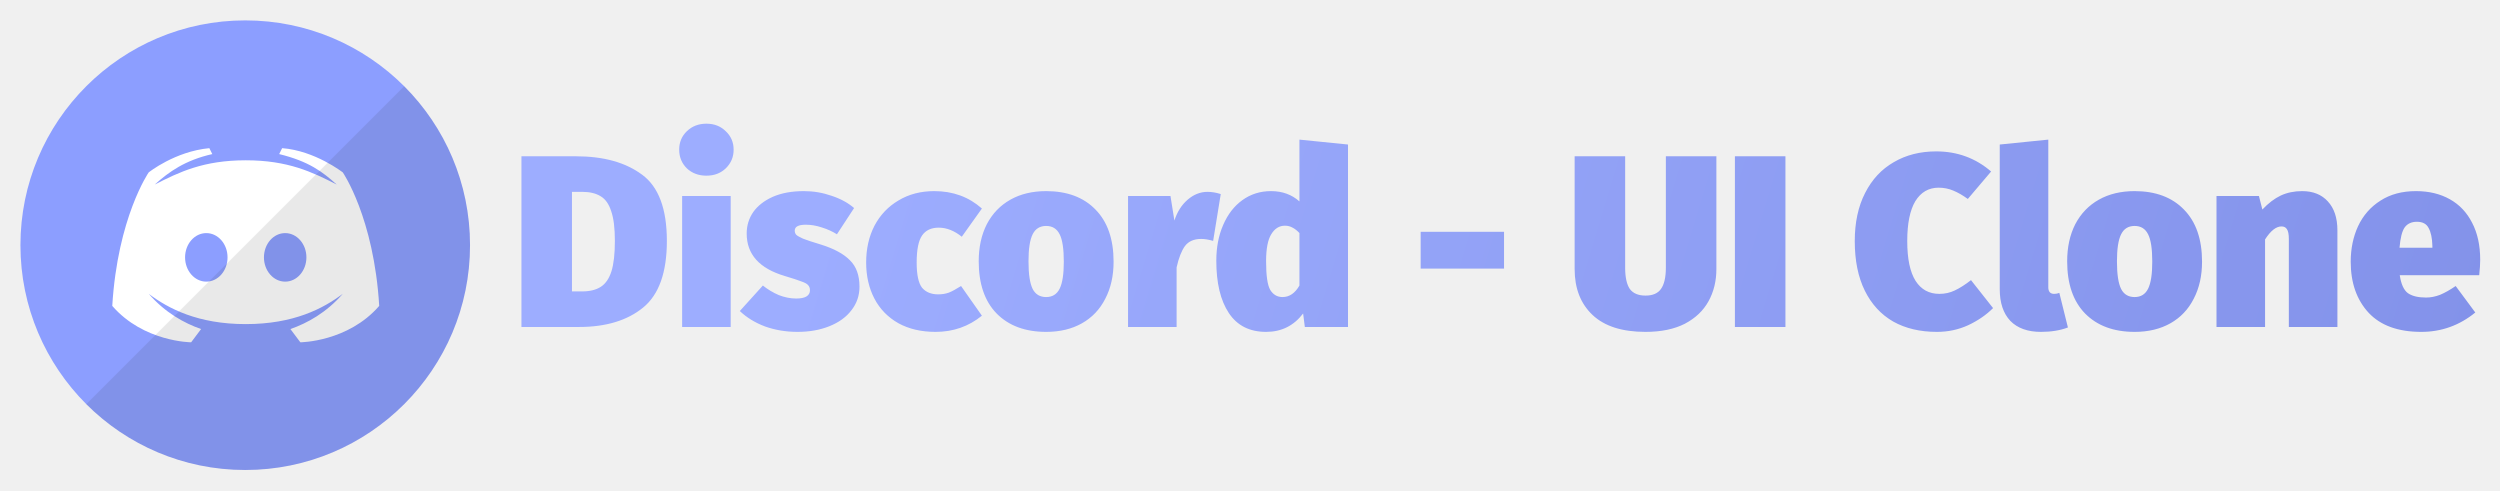
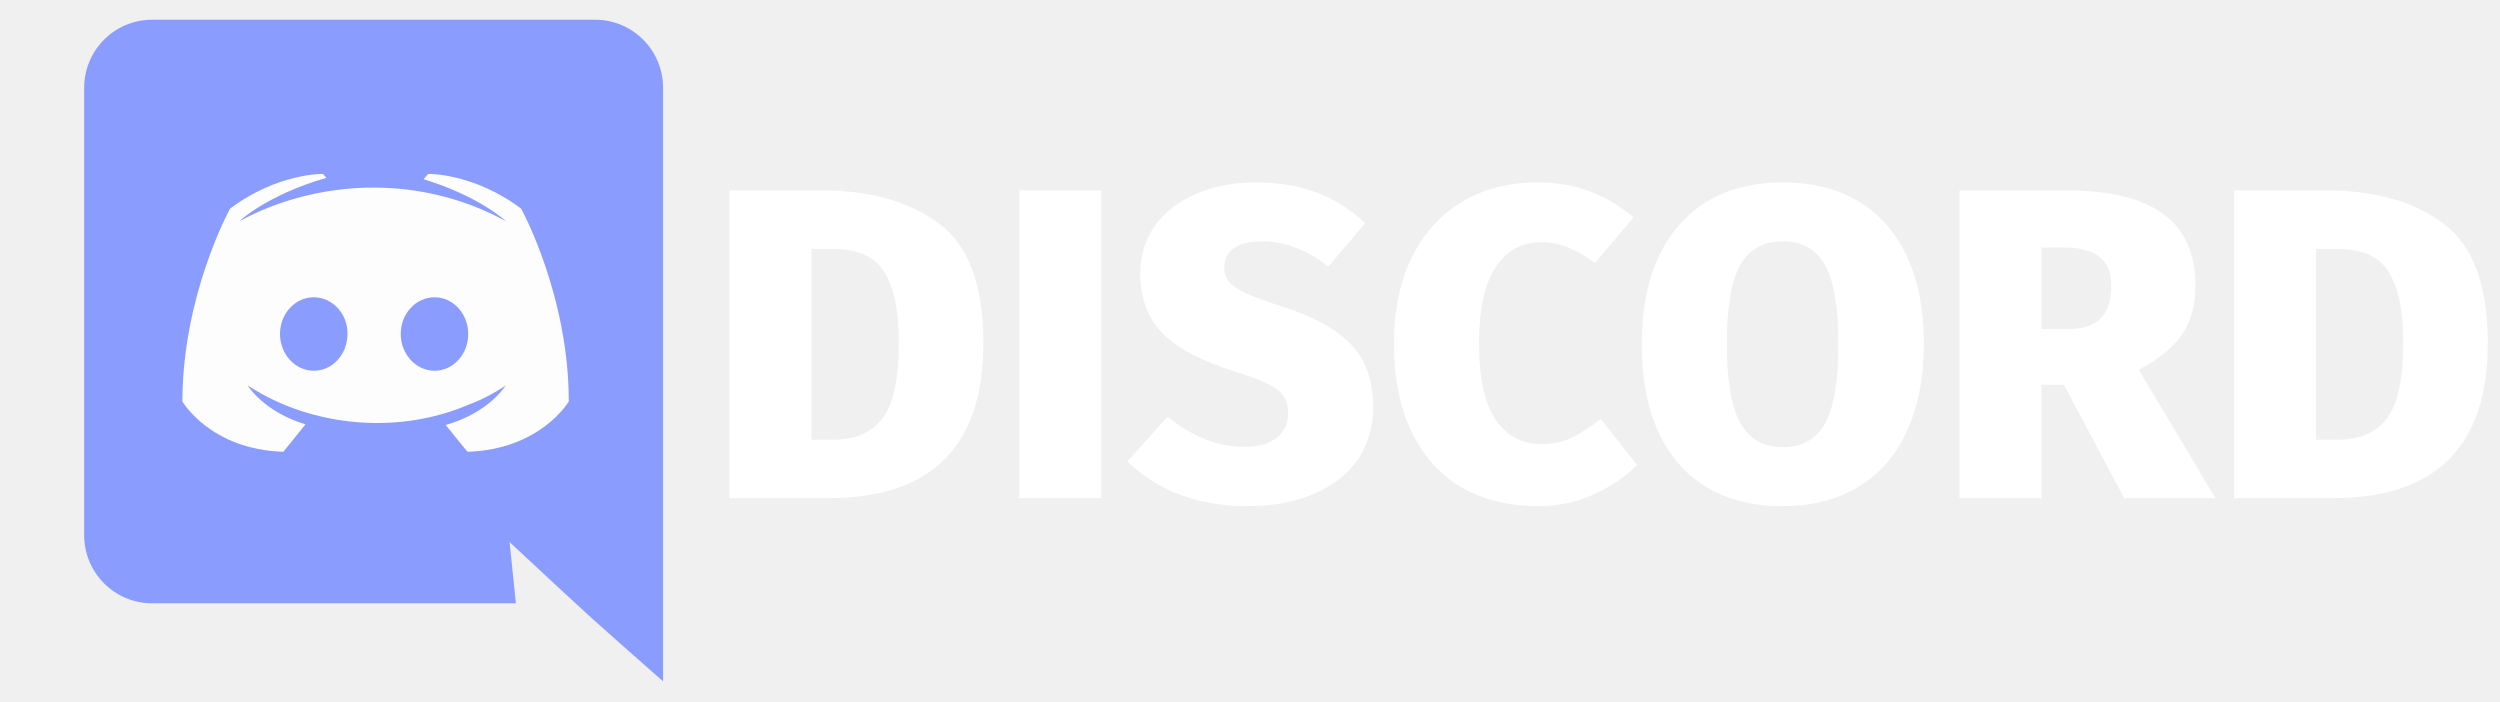
- <svg xmlns="http://www.w3.org/2000/svg" width="367" height="72" viewBox="0 0 367 72" fill="none">
-   <path d="M84.576 22.944C88.608 22.944 91.836 23.844 94.26 25.644C96.684 27.42 97.896 30.66 97.896 35.364C97.896 39.996 96.732 43.26 94.404 45.156C92.076 47.052 88.944 48 85.008 48H76.548V22.944H84.576ZM83.964 28.164V42.78H85.44C86.592 42.78 87.516 42.552 88.212 42.096C88.908 41.64 89.424 40.884 89.76 39.828C90.096 38.748 90.264 37.26 90.264 35.364C90.264 33.492 90.084 32.04 89.724 31.008C89.388 29.952 88.872 29.22 88.176 28.812C87.48 28.38 86.58 28.164 85.476 28.164H83.964ZM107.265 28.776V48H100.137V28.776H107.265ZM103.701 18.156C104.853 18.156 105.801 18.528 106.545 19.272C107.313 19.992 107.697 20.892 107.697 21.972C107.697 23.052 107.313 23.964 106.545 24.708C105.801 25.428 104.853 25.788 103.701 25.788C102.549 25.788 101.589 25.428 100.821 24.708C100.077 23.964 99.705 23.052 99.705 21.972C99.705 20.892 100.077 19.992 100.821 19.272C101.589 18.528 102.549 18.156 103.701 18.156ZM118.001 28.056C119.417 28.056 120.773 28.284 122.069 28.74C123.389 29.172 124.493 29.772 125.381 30.54L122.861 34.392C122.165 33.96 121.421 33.624 120.629 33.384C119.837 33.12 119.057 32.988 118.289 32.988C117.209 32.988 116.669 33.276 116.669 33.852C116.669 34.092 116.741 34.296 116.885 34.464C117.029 34.608 117.365 34.8 117.893 35.04C118.445 35.256 119.321 35.544 120.521 35.904C122.441 36.504 123.857 37.272 124.769 38.208C125.705 39.12 126.173 40.416 126.173 42.096C126.173 43.392 125.777 44.544 124.985 45.552C124.217 46.56 123.137 47.34 121.745 47.892C120.377 48.444 118.817 48.72 117.065 48.72C115.385 48.72 113.801 48.456 112.313 47.928C110.849 47.376 109.613 46.62 108.605 45.66L111.989 41.916C112.709 42.492 113.489 42.96 114.329 43.32C115.193 43.656 116.045 43.824 116.885 43.824C117.533 43.824 118.025 43.728 118.361 43.536C118.721 43.32 118.901 43.02 118.901 42.636C118.901 42.3 118.817 42.048 118.649 41.88C118.505 41.688 118.193 41.508 117.713 41.34C117.233 41.148 116.393 40.872 115.193 40.512C111.473 39.408 109.613 37.332 109.613 34.284C109.613 33.108 109.937 32.052 110.585 31.116C111.257 30.18 112.217 29.436 113.465 28.884C114.737 28.332 116.249 28.056 118.001 28.056ZM137.159 28.056C139.895 28.056 142.223 28.908 144.143 30.612L141.191 34.752C140.087 33.864 138.959 33.42 137.807 33.42C136.703 33.42 135.887 33.804 135.359 34.572C134.831 35.34 134.567 36.66 134.567 38.532C134.567 40.332 134.831 41.568 135.359 42.24C135.911 42.888 136.703 43.212 137.735 43.212C138.287 43.212 138.803 43.128 139.283 42.96C139.763 42.768 140.363 42.444 141.083 41.988L144.143 46.344C142.199 47.928 139.931 48.72 137.339 48.72C135.251 48.72 133.439 48.3 131.903 47.46C130.367 46.596 129.191 45.396 128.375 43.86C127.559 42.3 127.151 40.524 127.151 38.532C127.151 36.516 127.559 34.716 128.375 33.132C129.215 31.548 130.391 30.312 131.903 29.424C133.415 28.512 135.167 28.056 137.159 28.056ZM153.575 28.056C156.647 28.056 159.059 28.956 160.811 30.756C162.587 32.556 163.475 35.112 163.475 38.424C163.475 40.488 163.067 42.3 162.251 43.86C161.459 45.42 160.319 46.62 158.831 47.46C157.343 48.3 155.591 48.72 153.575 48.72C150.503 48.72 148.079 47.82 146.303 46.02C144.551 44.22 143.675 41.664 143.675 38.352C143.675 36.288 144.071 34.476 144.863 32.916C145.679 31.356 146.831 30.156 148.319 29.316C149.807 28.476 151.559 28.056 153.575 28.056ZM153.575 33.168C152.663 33.168 152.003 33.576 151.595 34.392C151.187 35.208 150.983 36.528 150.983 38.352C150.983 40.248 151.187 41.604 151.595 42.42C152.003 43.212 152.663 43.608 153.575 43.608C154.487 43.608 155.147 43.2 155.555 42.384C155.963 41.568 156.167 40.248 156.167 38.424C156.167 36.528 155.963 35.184 155.555 34.392C155.147 33.576 154.487 33.168 153.575 33.168ZM177.262 28.164C177.886 28.164 178.534 28.272 179.206 28.488L178.09 35.364C177.442 35.172 176.854 35.076 176.326 35.076C175.27 35.076 174.478 35.424 173.95 36.12C173.446 36.816 173.038 37.86 172.726 39.252V48H165.598V28.776H171.826L172.402 32.376C172.81 31.104 173.458 30.084 174.346 29.316C175.234 28.548 176.206 28.164 177.262 28.164ZM197.886 21.216V48H191.55L191.298 46.02C189.93 47.82 188.118 48.72 185.862 48.72C183.438 48.72 181.614 47.796 180.39 45.948C179.166 44.1 178.554 41.544 178.554 38.28C178.554 36.312 178.89 34.56 179.562 33.024C180.234 31.464 181.17 30.252 182.37 29.388C183.594 28.5 184.998 28.056 186.582 28.056C188.238 28.056 189.63 28.56 190.758 29.568V20.496L197.886 21.216ZM188.274 43.608C189.282 43.608 190.11 43.044 190.758 41.916V34.212C190.422 33.852 190.086 33.588 189.75 33.42C189.414 33.228 189.042 33.132 188.634 33.132C187.794 33.132 187.122 33.552 186.618 34.392C186.114 35.208 185.862 36.528 185.862 38.352C185.862 40.464 186.066 41.868 186.474 42.564C186.906 43.26 187.506 43.608 188.274 43.608ZM208.553 39.432V34.032H220.793V39.432H208.553ZM251.965 39.504C251.965 41.256 251.581 42.828 250.813 44.22C250.045 45.612 248.881 46.716 247.321 47.532C245.761 48.324 243.841 48.72 241.561 48.72C238.129 48.72 235.537 47.892 233.785 46.236C232.033 44.58 231.157 42.336 231.157 39.504V22.944H238.573V39.288C238.573 40.704 238.801 41.748 239.257 42.42C239.737 43.068 240.505 43.392 241.561 43.392C242.617 43.392 243.373 43.068 243.829 42.42C244.309 41.748 244.549 40.704 244.549 39.288V22.944H251.965V39.504ZM262.101 22.944V48H254.685V22.944H262.101ZM284.231 22.224C287.327 22.224 290.015 23.208 292.295 25.176L288.875 29.208C288.155 28.68 287.447 28.272 286.751 27.984C286.079 27.696 285.359 27.552 284.591 27.552C283.127 27.552 281.987 28.212 281.171 29.532C280.379 30.852 279.983 32.808 279.983 35.4C279.983 37.992 280.391 39.936 281.207 41.232C282.023 42.504 283.187 43.14 284.699 43.14C285.515 43.14 286.271 42.972 286.967 42.636C287.687 42.3 288.479 41.796 289.343 41.124L292.583 45.228C291.575 46.236 290.351 47.076 288.911 47.748C287.495 48.396 285.971 48.72 284.339 48.72C281.867 48.72 279.731 48.216 277.931 47.208C276.131 46.176 274.739 44.664 273.755 42.672C272.771 40.68 272.279 38.256 272.279 35.4C272.279 32.664 272.783 30.312 273.791 28.344C274.799 26.352 276.203 24.84 278.003 23.808C279.803 22.752 281.879 22.224 284.231 22.224ZM299.61 48.72C297.666 48.72 296.166 48.18 295.11 47.1C294.078 45.996 293.562 44.448 293.562 42.456V21.216L300.69 20.496V42.168C300.69 42.816 300.978 43.14 301.554 43.14C301.818 43.14 302.07 43.092 302.31 42.996L303.57 48.072C302.442 48.504 301.122 48.72 299.61 48.72ZM313.36 28.056C316.432 28.056 318.844 28.956 320.596 30.756C322.372 32.556 323.26 35.112 323.26 38.424C323.26 40.488 322.852 42.3 322.036 43.86C321.244 45.42 320.104 46.62 318.616 47.46C317.128 48.3 315.376 48.72 313.36 48.72C310.288 48.72 307.864 47.82 306.088 46.02C304.336 44.22 303.46 41.664 303.46 38.352C303.46 36.288 303.856 34.476 304.648 32.916C305.464 31.356 306.616 30.156 308.104 29.316C309.592 28.476 311.344 28.056 313.36 28.056ZM313.36 33.168C312.448 33.168 311.788 33.576 311.38 34.392C310.972 35.208 310.768 36.528 310.768 38.352C310.768 40.248 310.972 41.604 311.38 42.42C311.788 43.212 312.448 43.608 313.36 43.608C314.272 43.608 314.932 43.2 315.34 42.384C315.748 41.568 315.952 40.248 315.952 38.424C315.952 36.528 315.748 35.184 315.34 34.392C314.932 33.576 314.272 33.168 313.36 33.168ZM337.947 28.056C339.555 28.056 340.815 28.56 341.727 29.568C342.663 30.576 343.131 31.992 343.131 33.816V48H336.003V35.112C336.003 34.392 335.907 33.9 335.715 33.636C335.547 33.372 335.283 33.24 334.923 33.24C334.131 33.24 333.327 33.876 332.511 35.148V48H325.383V28.776H331.611L332.115 30.756C333.003 29.82 333.903 29.136 334.815 28.704C335.751 28.272 336.795 28.056 337.947 28.056ZM364.093 38.136C364.093 38.736 364.045 39.492 363.949 40.404H352.285C352.477 41.7 352.873 42.576 353.473 43.032C354.097 43.464 354.985 43.68 356.137 43.68C356.809 43.68 357.493 43.548 358.189 43.284C358.885 42.996 359.653 42.564 360.493 41.988L363.373 45.876C361.045 47.772 358.405 48.72 355.453 48.72C352.045 48.72 349.465 47.784 347.713 45.912C345.961 44.016 345.085 41.52 345.085 38.424C345.085 36.504 345.445 34.764 346.165 33.204C346.909 31.62 348.001 30.372 349.441 29.46C350.881 28.524 352.621 28.056 354.661 28.056C356.557 28.056 358.213 28.452 359.629 29.244C361.045 30.036 362.137 31.188 362.905 32.7C363.697 34.212 364.093 36.024 364.093 38.136ZM357.073 36.12C357.049 34.992 356.869 34.116 356.533 33.492C356.221 32.868 355.645 32.556 354.805 32.556C354.013 32.556 353.413 32.832 353.005 33.384C352.621 33.936 352.369 34.932 352.249 36.372H357.073V36.12Z" fill="url(#paint0_linear)" />
-   <path d="M36 68.993C54.225 68.993 69 54.218 69 35.992C69 17.767 54.225 2.993 36 2.993C17.775 2.993 3 17.767 3 35.992C3 54.218 17.775 68.993 36 68.993Z" fill="#8C9EFF" />
-   <path d="M50.325 25.312C50.325 25.312 46.241 22.117 41.419 21.75L40.984 22.619C45.344 23.686 47.345 25.215 49.434 27.094C45.831 25.255 42.274 23.531 36.075 23.531C29.875 23.531 26.318 25.255 22.715 27.094C24.805 25.215 27.184 23.518 31.166 22.619L30.731 21.75C25.672 22.228 21.825 25.312 21.825 25.312C21.825 25.312 17.264 31.925 16.481 44.906C21.079 50.208 28.059 50.25 28.059 50.25L29.519 48.304C27.041 47.443 24.243 45.904 21.825 43.125C24.709 45.307 29.061 47.578 36.075 47.578C43.089 47.578 47.441 45.307 50.325 43.125C47.907 45.904 45.109 47.443 42.631 48.304L44.091 50.25C44.091 50.25 51.071 50.208 55.669 44.906C54.886 31.925 50.325 25.312 50.325 25.312ZM30.286 41.344C28.564 41.344 27.169 39.749 27.169 37.781C27.169 35.814 28.564 34.219 30.286 34.219C32.008 34.219 33.403 35.814 33.403 37.781C33.403 39.749 32.008 41.344 30.286 41.344ZM41.864 41.344C40.142 41.344 38.747 39.749 38.747 37.781C38.747 35.814 40.142 34.219 41.864 34.219C43.586 34.219 44.981 35.814 44.981 37.781C44.981 39.749 43.586 41.344 41.864 41.344Z" fill="white" />
-   <path opacity="0.1" d="M12.665 59.335C18.637 65.306 26.887 69 36 69C54.225 69 69 54.225 69 36C69 26.887 65.306 18.637 59.335 12.665L12.665 59.335Z" fill="#231F20" />
+ <svg xmlns="http://www.w3.org/2000/svg" width="542" height="152" viewBox="0 0 542 152" fill="none">
+   <g clip-path="url(#clip0)">
+     <path d="M143.754 19.056V147.718C125.685 131.751 131.464 137.037 110.476 117.525L111.844 130.793H32.948C24.844 130.793 18.247 124.195 18.247 116.018V19.056C18.247 10.88 24.844 4.282 32.948 4.282H129.051C137.155 4.282 143.754 10.88 143.754 19.056Z" fill="#8A9CFE" />
+     <path d="M112.986 45.233C102.659 37.487 92.833 37.702 92.833 37.702L91.829 38.85C104.021 42.579 109.687 47.958 109.687 47.958C92.651 38.621 72.639 38.62 56.113 45.879C53.459 47.097 51.882 47.958 51.882 47.958C51.882 47.958 57.835 42.292 70.744 38.563L70.027 37.702C70.027 37.702 60.202 37.487 49.874 45.233C49.874 45.233 39.547 63.951 39.547 87.044C39.547 87.044 45.571 97.443 61.42 97.946C61.42 97.946 64.074 94.719 66.226 91.993C57.117 89.267 53.675 83.531 53.675 83.531C54.73 84.268 56.47 85.227 56.616 85.323C68.721 92.103 85.916 94.324 101.368 87.834C103.878 86.901 106.675 85.538 109.615 83.602C109.615 83.602 106.029 89.483 96.634 92.137C98.786 94.862 101.368 97.945 101.368 97.945C117.218 97.443 123.313 87.044 123.313 87.044C123.313 63.951 112.986 45.233 112.986 45.233ZM68.019 80.375C64.002 80.375 60.703 76.789 60.703 72.414C60.703 68.039 63.931 64.453 68.019 64.453C72.106 64.453 75.406 68.039 75.334 72.414C75.334 76.789 72.106 80.375 68.019 80.375ZM94.196 80.375C90.18 80.375 86.881 76.789 86.881 72.414C86.881 68.039 90.108 64.453 94.196 64.453C98.284 64.453 101.511 68.039 101.511 72.414C101.511 76.789 98.284 80.375 94.196 80.375Z" fill="#FDFDFD" />
+     <path d="M178.152 41.28C188.712 41.28 197.192 43.68 203.592 48.48C209.992 53.216 213.192 61.856 213.192 74.4C213.192 96.8 201.96 108 179.496 108H158.184V41.28H178.152ZM175.944 53.952V95.328H180.552C185.416 95.328 189 93.792 191.304 90.72C193.672 87.648 194.856 82.208 194.856 74.4C194.856 69.024 194.28 64.864 193.128 61.92C192.04 58.912 190.44 56.832 188.328 55.68C186.28 54.528 183.656 53.952 180.456 53.952H175.944ZM238.757 41.28V108H220.997V41.28H238.757ZM272.161 39.552C277.218 39.552 281.666 40.288 285.506 41.76C289.41 43.232 292.898 45.44 295.97 48.384L288.002 57.792C283.394 54.144 278.562 52.32 273.506 52.32C270.882 52.32 268.866 52.832 267.458 53.856C266.114 54.816 265.442 56.192 265.442 57.984C265.442 59.264 265.794 60.32 266.498 61.152C267.202 61.984 268.386 62.784 270.05 63.552C271.714 64.32 274.338 65.28 277.922 66.432C284.77 68.608 289.762 71.36 292.898 74.688C296.098 77.952 297.698 82.496 297.698 88.32C297.698 92.544 296.61 96.288 294.434 99.552C292.258 102.752 289.09 105.248 284.93 107.04C280.834 108.832 276.002 109.728 270.434 109.728C259.81 109.728 251.138 106.496 244.418 100.032L253.154 90.336C258.466 94.688 264.002 96.864 269.762 96.864C272.77 96.864 275.106 96.224 276.77 94.944C278.434 93.6 279.266 91.84 279.266 89.664C279.266 88.128 278.946 86.88 278.306 85.92C277.666 84.896 276.514 84 274.85 83.232C273.25 82.4 270.882 81.504 267.746 80.544C260.194 78.176 254.882 75.328 251.81 72C248.738 68.672 247.202 64.48 247.202 59.424C247.202 55.456 248.258 51.968 250.37 48.96C252.546 45.952 255.522 43.648 259.298 42.048C263.138 40.384 267.426 39.552 272.161 39.552ZM333.225 39.552C337.449 39.552 341.257 40.192 344.649 41.472C348.041 42.752 351.209 44.64 354.153 47.136L345.801 57.024C343.817 55.552 341.897 54.432 340.041 53.664C338.185 52.896 336.201 52.512 334.089 52.512C329.865 52.512 326.569 54.336 324.201 57.984C321.833 61.632 320.649 67.136 320.649 74.496C320.649 81.856 321.833 87.328 324.201 90.912C326.633 94.496 329.993 96.288 334.281 96.288C336.585 96.288 338.697 95.84 340.617 94.944C342.601 93.984 344.745 92.608 347.049 90.816L354.921 100.8C352.297 103.424 349.129 105.568 345.417 107.232C341.769 108.896 337.801 109.728 333.513 109.728C327.177 109.728 321.641 108.384 316.905 105.696C312.233 102.944 308.617 98.944 306.057 93.696C303.497 88.384 302.217 81.984 302.217 74.496C302.217 67.2 303.529 60.928 306.153 55.68C308.777 50.432 312.425 46.432 317.097 43.68C321.769 40.928 327.145 39.552 333.225 39.552ZM386.464 39.552C396.128 39.552 403.648 42.624 409.024 48.768C414.4 54.912 417.088 63.52 417.088 74.592C417.088 81.824 415.872 88.096 413.44 93.408C411.072 98.656 407.584 102.688 402.976 105.504C398.368 108.32 392.864 109.728 386.464 109.728C376.8 109.728 369.28 106.656 363.904 100.512C358.592 94.368 355.936 85.728 355.936 74.592C355.936 67.36 357.12 61.12 359.488 55.872C361.92 50.624 365.408 46.592 369.952 43.776C374.56 40.96 380.064 39.552 386.464 39.552ZM386.464 52.32C382.304 52.32 379.232 54.048 377.248 57.504C375.328 60.96 374.368 66.656 374.368 74.592C374.368 82.528 375.36 88.256 377.344 91.776C379.328 95.232 382.368 96.96 386.464 96.96C390.688 96.96 393.76 95.232 395.68 91.776C397.6 88.32 398.56 82.592 398.56 74.592C398.56 66.656 397.6 60.96 395.68 57.504C393.76 54.048 390.688 52.32 386.464 52.32ZM447.465 83.424H442.569V108H424.809V41.28H447.945C457.353 41.28 464.361 42.976 468.969 46.368C473.641 49.76 475.977 54.976 475.977 62.016C475.977 66.24 474.985 69.76 473.001 72.576C471.081 75.392 467.977 77.92 463.689 80.16L480.297 108H460.521L447.465 83.424ZM442.569 71.328H448.521C454.665 71.328 457.737 68.224 457.737 62.016C457.737 59.136 456.873 57.024 455.145 55.68C453.481 54.336 450.953 53.664 447.561 53.664H442.569V71.328ZM504.308 41.28C514.868 41.28 523.348 43.68 529.748 48.48C536.148 53.216 539.348 61.856 539.348 74.4C539.348 96.8 528.116 108 505.652 108H484.34V41.28H504.308ZM502.1 53.952V95.328H506.708C511.572 95.328 515.156 93.792 517.46 90.72C519.828 87.648 521.012 82.208 521.012 74.4C521.012 69.024 520.436 64.864 519.284 61.92C518.196 58.912 516.596 56.832 514.484 55.68C512.436 54.528 509.812 53.952 506.612 53.952H502.1Z" fill="white" />
+   </g>
  <defs>
-     <linearGradient id="paint0_linear" x1="128.5" y1="1.92698e-06" x2="367" y2="72" gradientUnits="userSpaceOnUse">
-       <stop stop-color="#9DADFF" />
-       <stop offset="1" stop-color="#8291E9" />
-       <stop offset="1" stop-color="#5768D0" />
-     </linearGradient>
+     <clipPath id="clip0">
+       <rect width="542" height="152" fill="white" />
+     </clipPath>
  </defs>
</svg>
